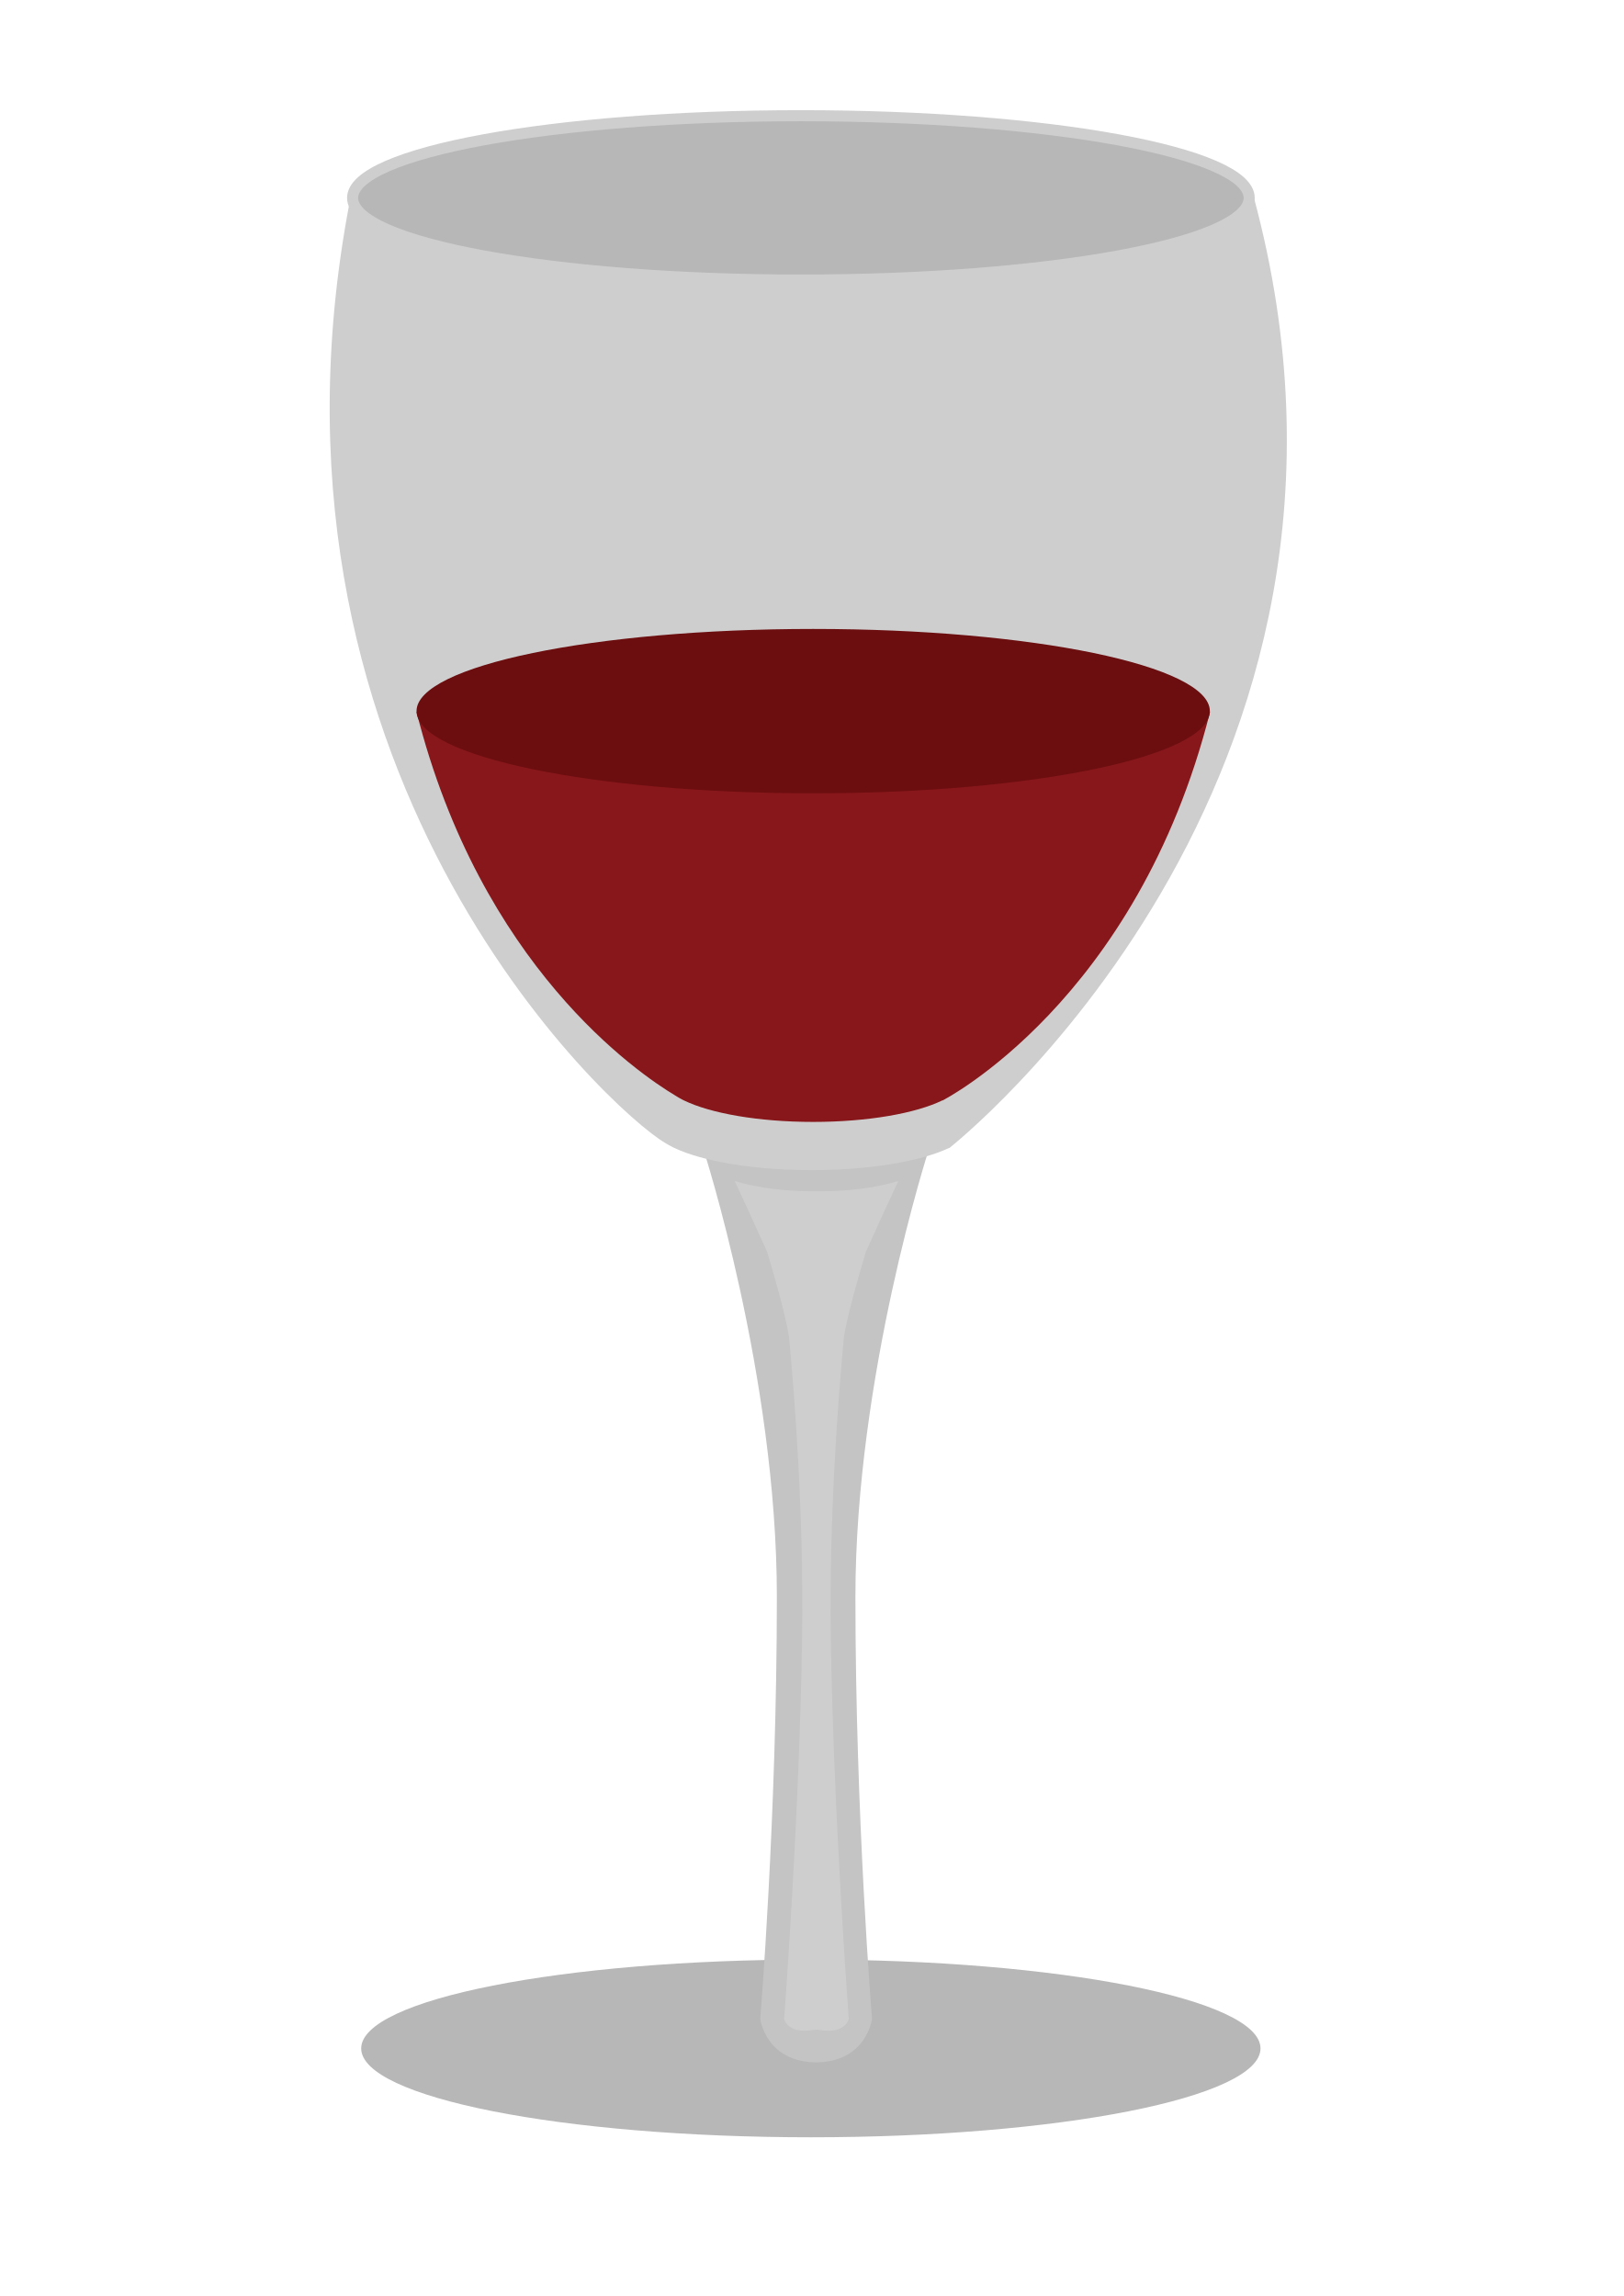
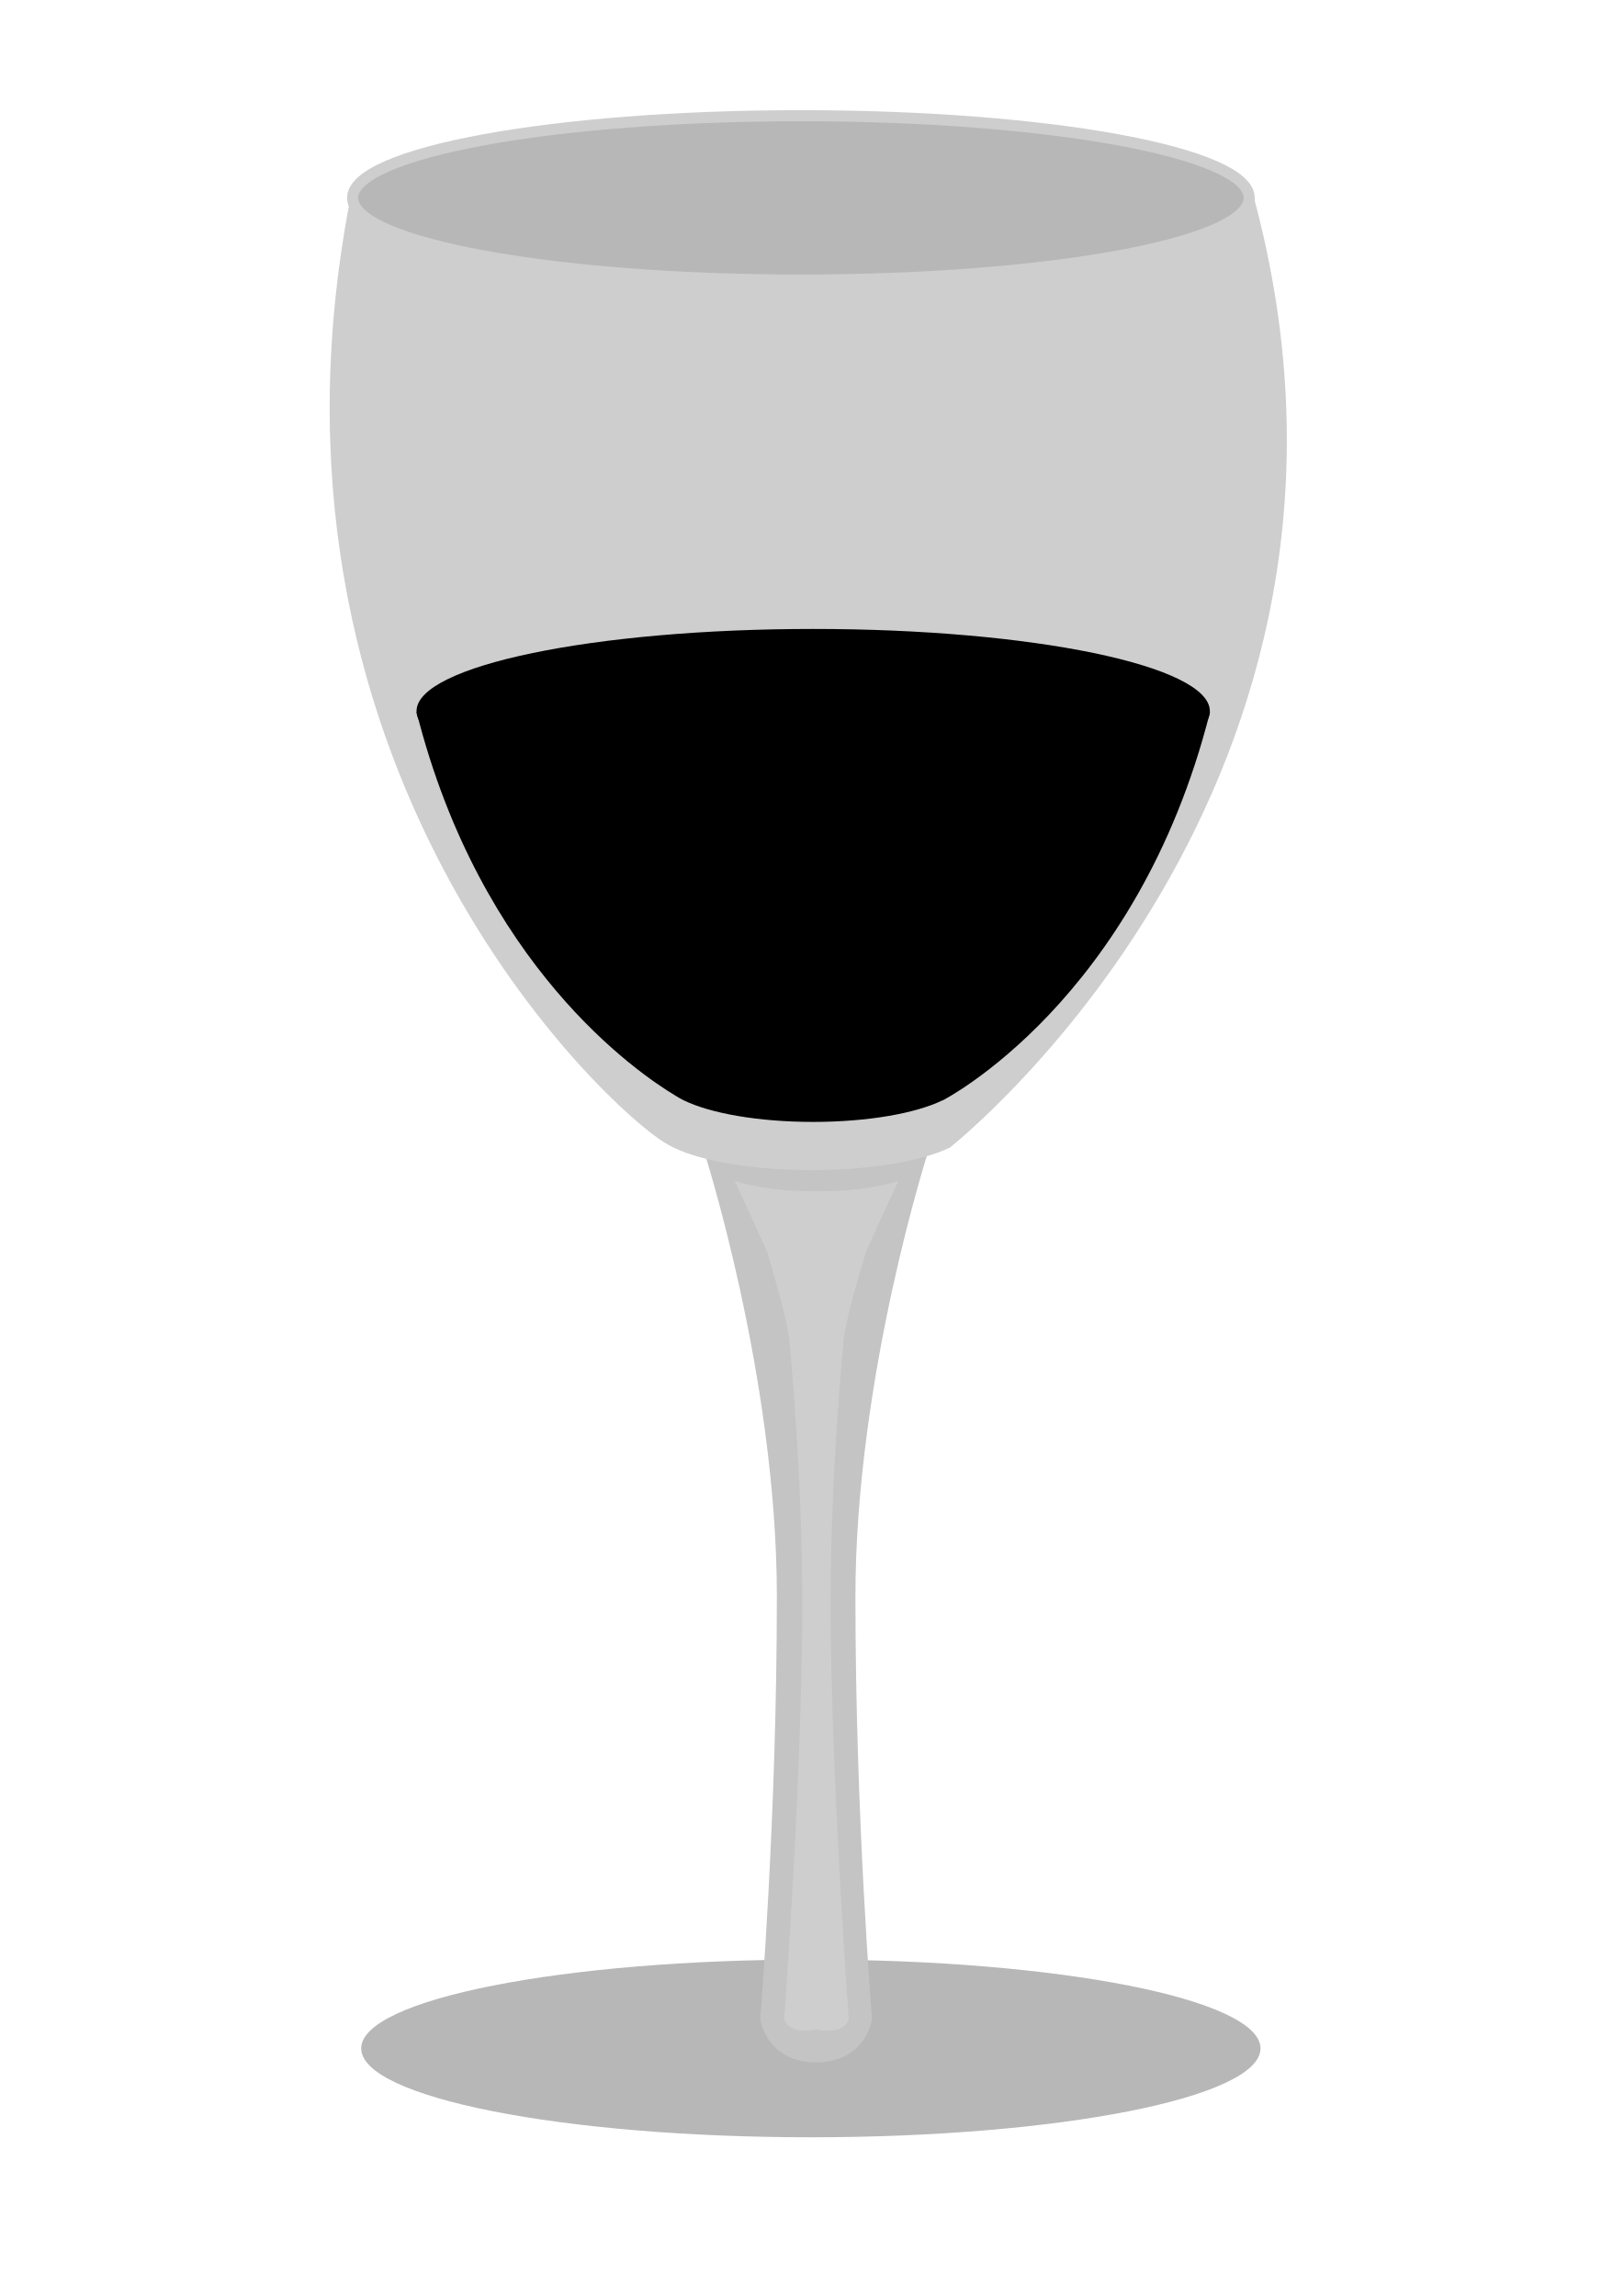
<svg xmlns="http://www.w3.org/2000/svg" version="1.1" id="Warstwa_1" x="0px" y="0px" viewBox="0 0 595.28 841.89" style="enable-background:new 0 0 595.28 841.89;" xml:space="preserve">
  <style type="text/css">
- 	.st0{fill:#B7B7B7;}
- 	.st1{fill:#C4C4C4;}
- 	.st2{fill:#CECECE;}
- 	.st3{fill:#B7B7B7;stroke:#CECECE;stroke-width:4.059;stroke-miterlimit:10;}
- 	.st4{fill:#87171A;}
- 	.st5{fill:#6C0D0F;}
+ 	.glassst0{fill:#B7B7B7;}
+ 	.glassst1{fill:#C4C4C4;}
+ 	.glassst2{fill:#CECECE;}
+ 	.glassst3{fill:#B7B7B7;stroke:#CECECE;stroke-width:4.059;stroke-miterlimit:10;}
+ 	.glassst4{fill:#87171A;}
+ 	.glassst5{fill:#6C0D0F;}
</style>
-   <ellipse class="st0" cx="297.27" cy="751.11" rx="164.85" ry="32.58" />
-   <path class="st1" d="M340.53,421.46h-41.32h-31.02h-10.3c0,0,26.92,83.1,26.92,164.03s-6.09,154.76-6.09,154.76  s1.93,15.78,20.49,15.98c18.55-0.2,20.49-15.98,20.49-15.98s-6.09-73.84-6.09-154.76S340.53,421.46,340.53,421.46z" />
-   <path class="st2" d="M459.68,72.38l-163.01-2.04l0,0l-167.54-1.02c-42.89,211.4,94.17,337.85,114.88,349.86  c0.8,0.51,1.69,1,2.67,1.48c0.36,0.19,0.55,0.28,0.55,0.28h0.02c10.3,4.87,28.98,8.12,50.33,8.12s40.03-3.25,50.33-8.12h0.15  C348.05,420.94,517.72,287.87,459.68,72.38z" />
-   <ellipse class="st3" cx="293.62" cy="72.56" rx="164.35" ry="30.13" />
-   <path class="st4" d="M152.71,261.06c23.5,93.11,81.15,132.46,94.99,140.73c0.76,0.49,1.59,0.97,2.51,1.44  c0.34,0.18,0.52,0.27,0.52,0.27h0.02c9.69,4.72,27.27,7.88,47.35,7.88s37.66-3.16,47.35-7.88h0.14c0,0,71.23-36.26,98.03-142.44  H152.71z" />
-   <ellipse class="st5" cx="298.13" cy="260.75" rx="145.42" ry="30.13" />
-   <path class="st2" d="M317.47,458.92c5.36-11.92,10.25-22.4,11.87-25.87c-7.74,2.35-17.57,3.75-28.27,3.75  c-0.58,0-1.16-0.01-1.73-0.02c-0.58,0.01-1.15,0.02-1.73,0.02c-10.71,0-20.53-1.41-28.27-3.75c1.63,3.48,6.51,13.95,11.87,25.87  c2.83,9.38,6.7,22.96,8.05,31.23c2.17,23.05,5.48,66.38,4.8,110.92c-0.99,65.27-6.58,139.21-6.58,139.21s1.13,5.61,10.55,4.08  c0.36-0.06,0.69-0.1,1.03-0.15c0.09,0.01,0.18,0.03,0.27,0.04c0.09-0.01,0.18-0.03,0.27-0.04c0.34,0.05,0.67,0.09,1.03,0.15  c9.42,1.53,10.55-4.08,10.55-4.08s-5.58-73.94-6.58-139.21c-0.68-44.53,2.63-87.87,4.8-110.92  C310.77,481.88,314.64,468.31,317.47,458.92z" />
+   <ellipse class="glassst0" cx="297.27" cy="751.11" rx="164.85" ry="32.58" />
+   <path class="glassst1" d="M340.53,421.46h-41.32h-31.02h-10.3c0,0,26.92,83.1,26.92,164.03s-6.09,154.76-6.09,154.76  s1.93,15.78,20.49,15.98c18.55-0.2,20.49-15.98,20.49-15.98s-6.09-73.84-6.09-154.76S340.53,421.46,340.53,421.46z" />
+   <path class="glassst2" d="M459.68,72.38l-163.01-2.04l0,0l-167.54-1.02c-42.89,211.4,94.17,337.85,114.88,349.86  c0.8,0.51,1.69,1,2.67,1.48c0.36,0.19,0.55,0.28,0.55,0.28h0.02c10.3,4.87,28.98,8.12,50.33,8.12s40.03-3.25,50.33-8.12h0.15  C348.05,420.94,517.72,287.87,459.68,72.38z" />
+   <ellipse class="glassst3" cx="293.62" cy="72.56" rx="164.35" ry="30.13" />
+   <path class="glassst8" d="M152.71,261.06c23.5,93.11,81.15,132.46,94.99,140.73c0.76,0.49,1.59,0.97,2.51,1.44  c0.34,0.18,0.52,0.27,0.52,0.27h0.02c9.69,4.72,27.27,7.88,47.35,7.88s37.66-3.16,47.35-7.88h0.14c0,0,71.23-36.26,98.03-142.44  H152.71z" />
+   <ellipse class="glassst7" cx="298.13" cy="260.75" rx="145.42" ry="30.13" />
+   <path class="glassst2" d="M317.47,458.92c5.36-11.92,10.25-22.4,11.87-25.87c-7.74,2.35-17.57,3.75-28.27,3.75  c-0.58,0-1.16-0.01-1.73-0.02c-0.58,0.01-1.15,0.02-1.73,0.02c-10.71,0-20.53-1.41-28.27-3.75c1.63,3.48,6.51,13.95,11.87,25.87  c2.83,9.38,6.7,22.96,8.05,31.23c2.17,23.05,5.48,66.38,4.8,110.92c-0.99,65.27-6.58,139.21-6.58,139.21s1.13,5.61,10.55,4.08  c0.36-0.06,0.69-0.1,1.03-0.15c0.09,0.01,0.18,0.03,0.27,0.04c0.09-0.01,0.18-0.03,0.27-0.04c0.34,0.05,0.67,0.09,1.03,0.15  c9.42,1.53,10.55-4.08,10.55-4.08s-5.58-73.94-6.58-139.21c-0.68-44.53,2.63-87.87,4.8-110.92  C310.77,481.88,314.64,468.31,317.47,458.92z" />
</svg>
